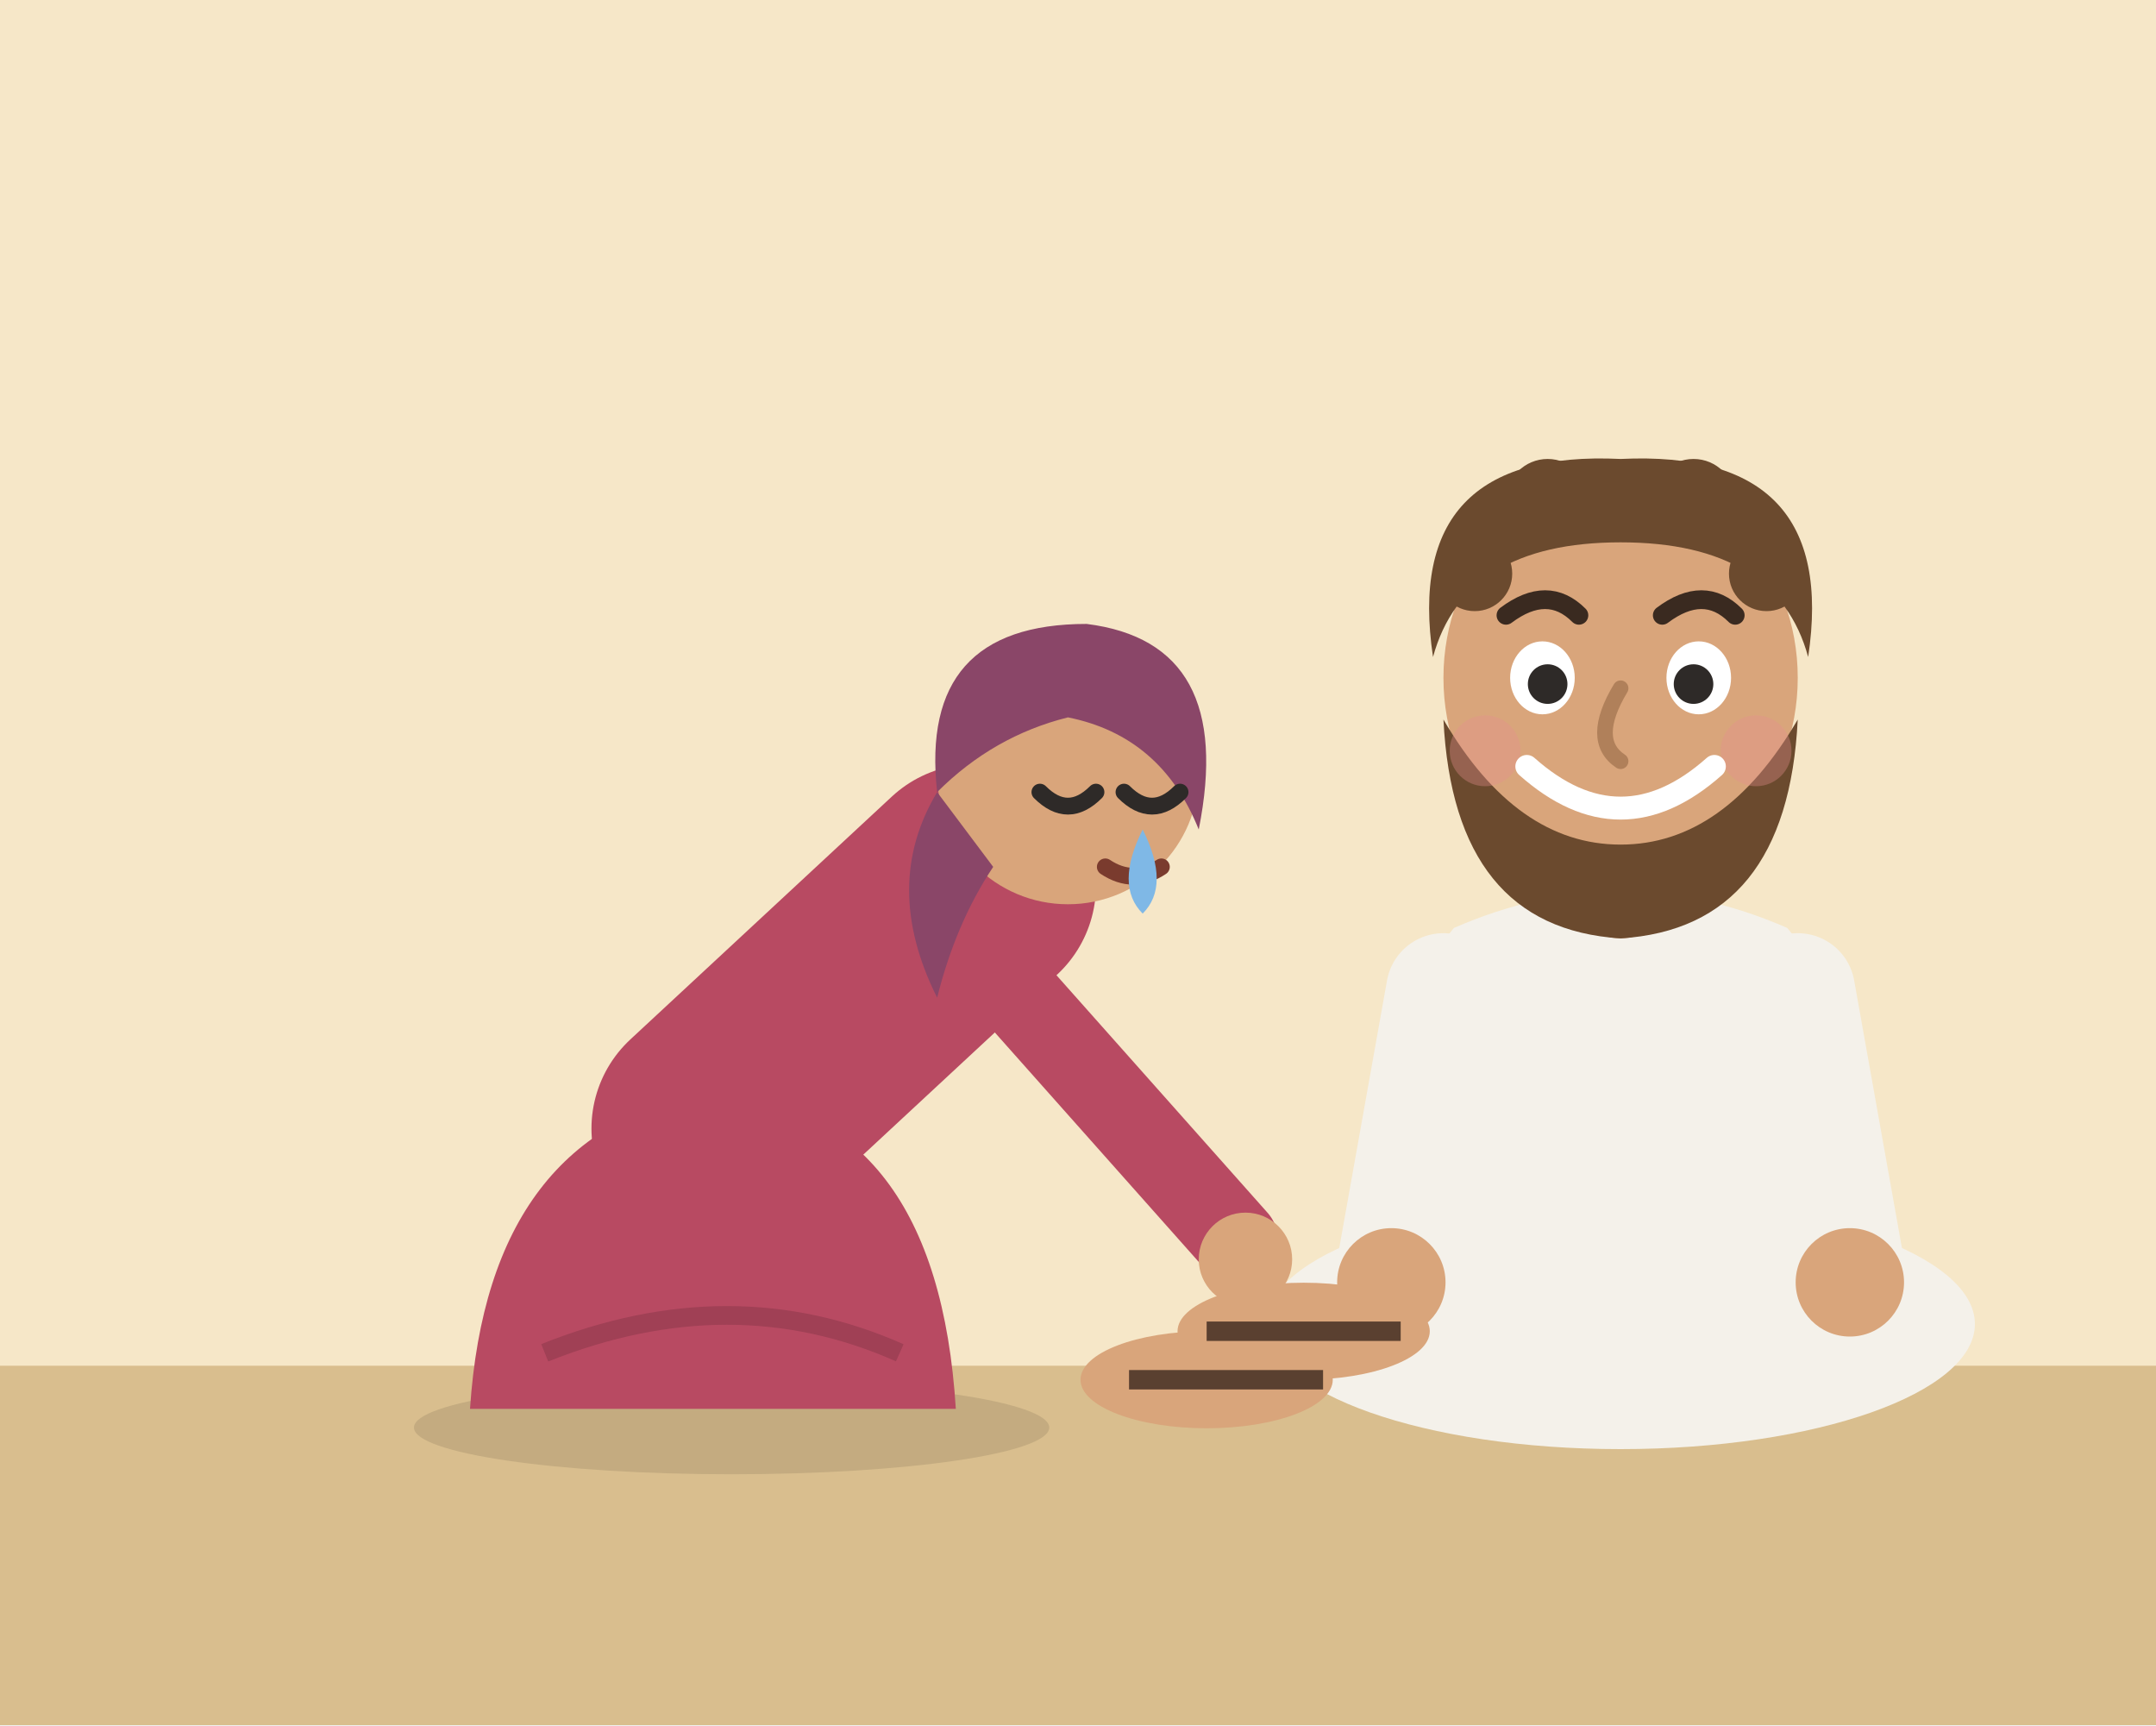
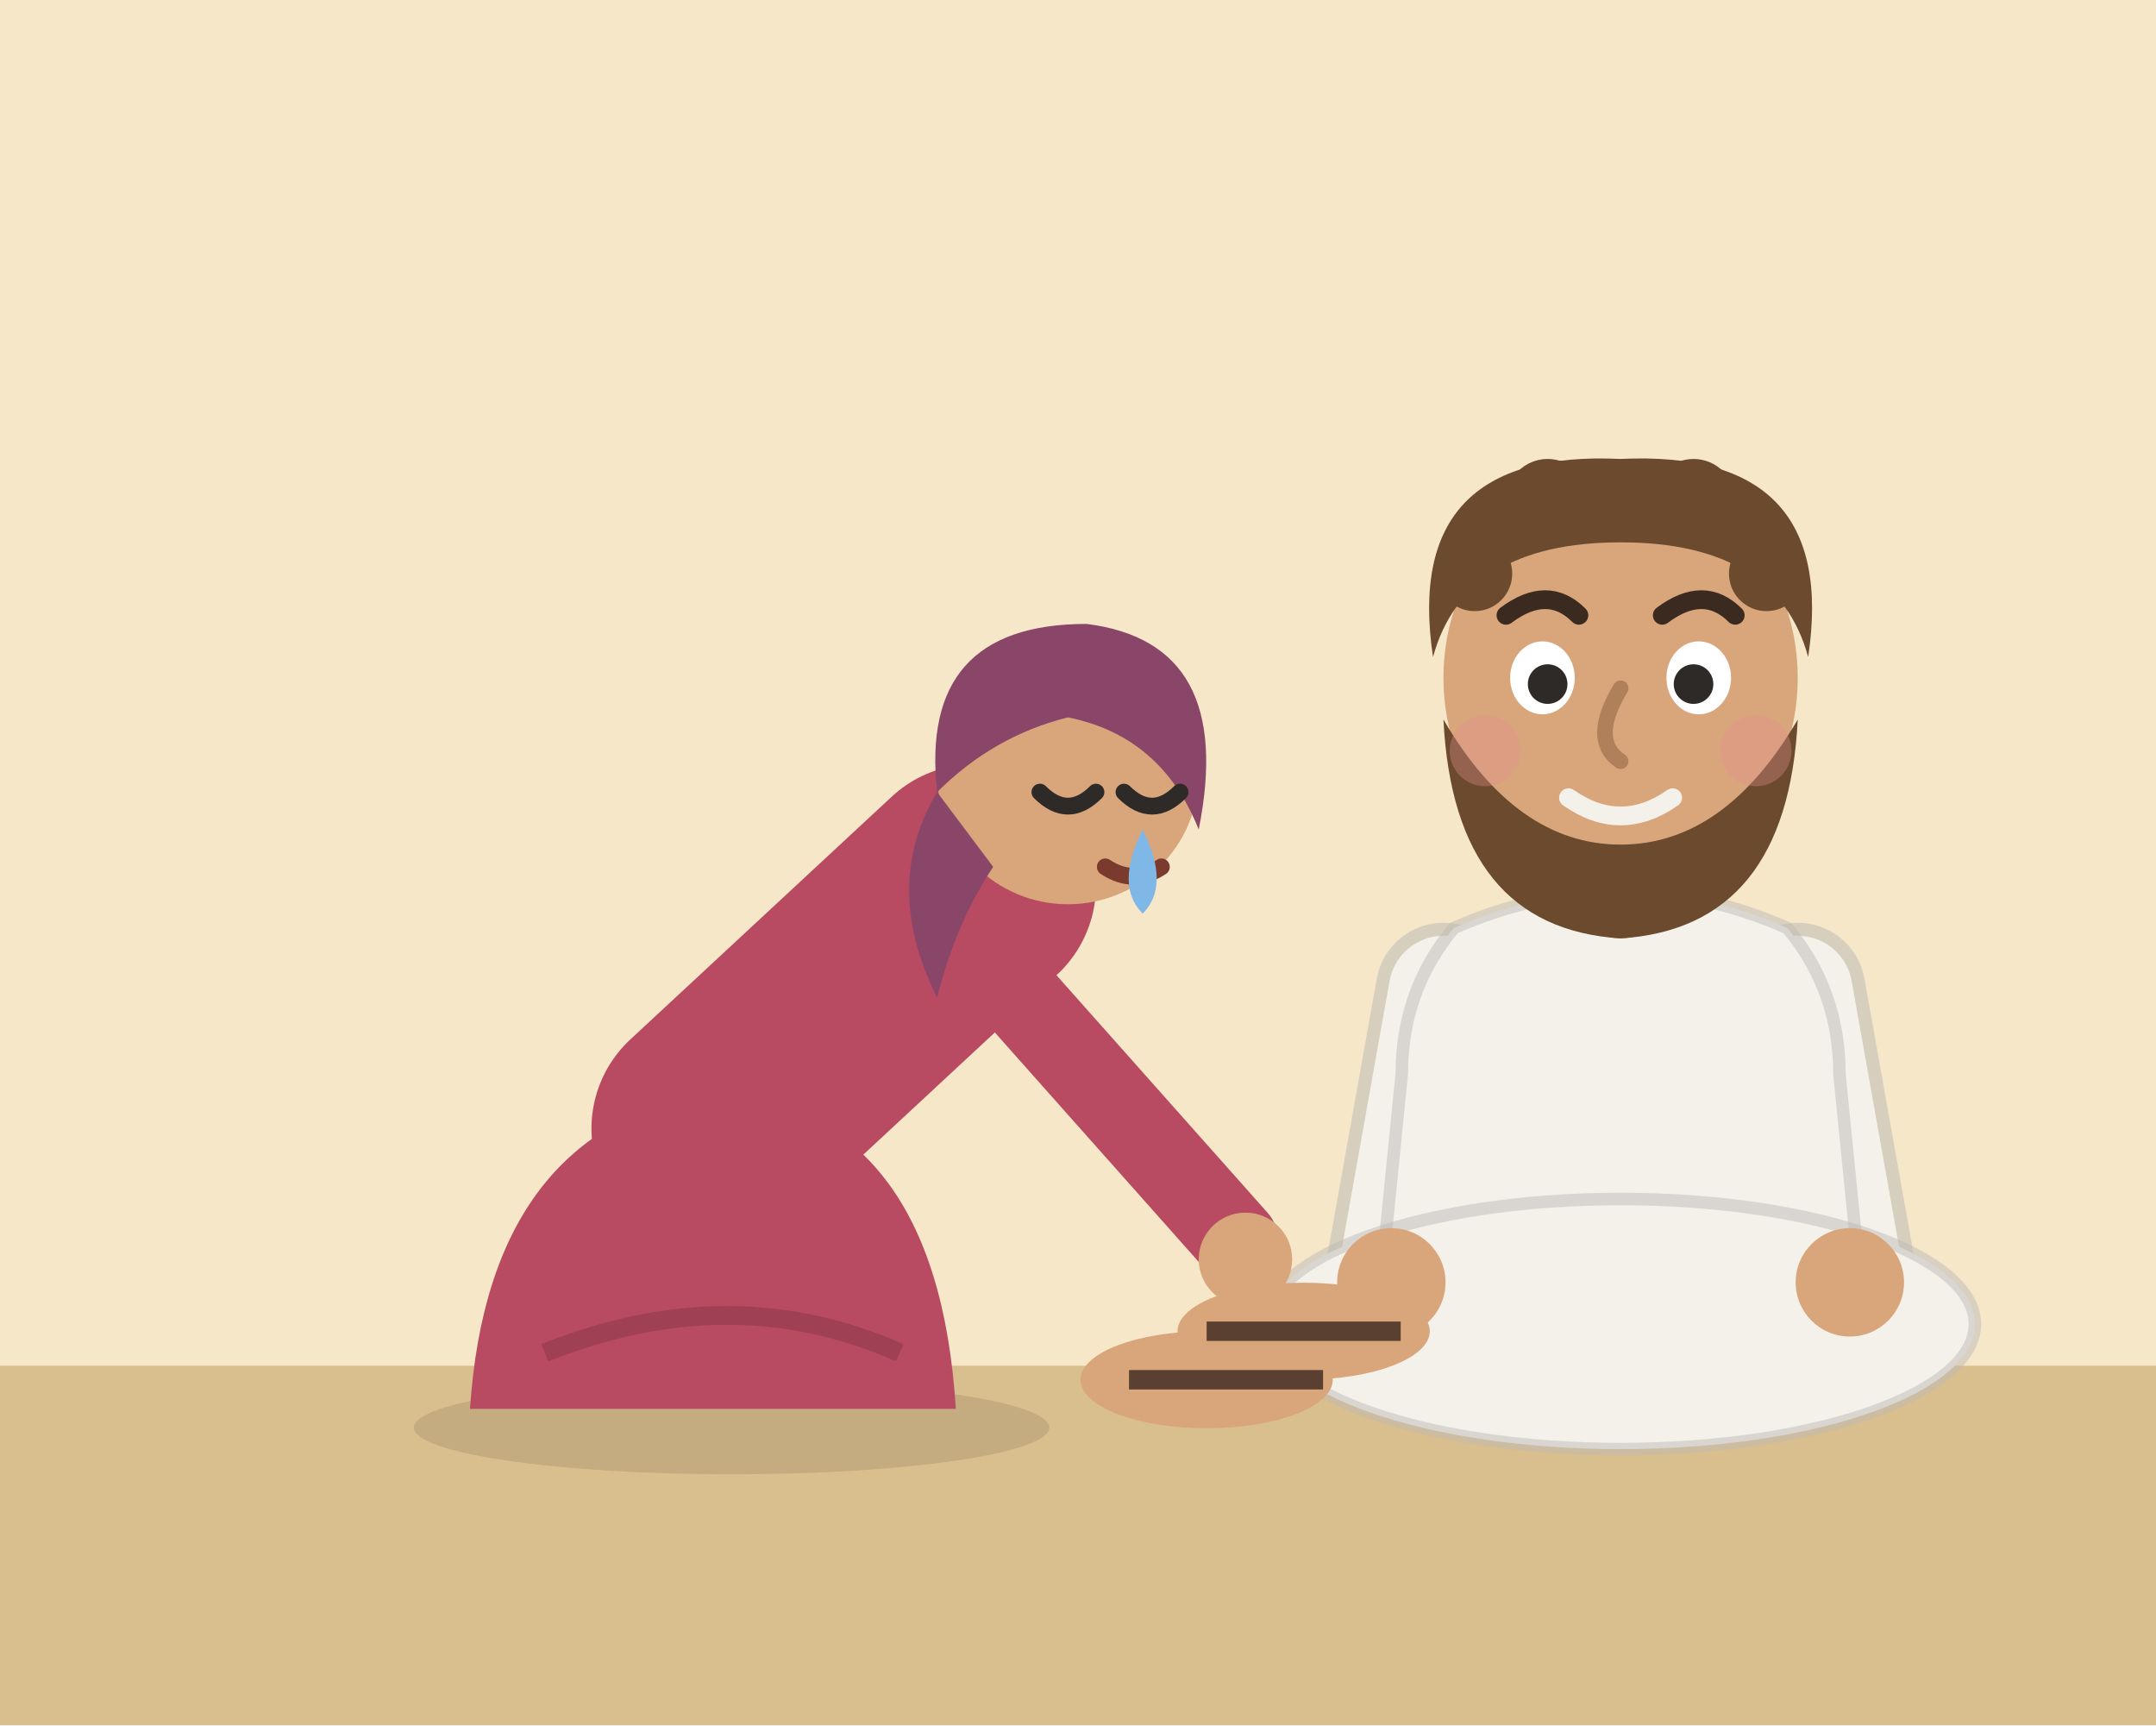
<svg xmlns="http://www.w3.org/2000/svg" viewBox="0 0 300 240">
  <rect width="300" height="240" fill="#F6E7C8" />
  <rect y="190" width="300" height="50" fill="#D9BE8E" />
  <g transform="translate(182,53.7) scale(1.45)">
-     <line x1="13" y1="58" x2="8" y2="86" stroke="#F4F1EA" stroke-width="11" stroke-linecap="round" />
-     <line x1="47" y1="58" x2="52" y2="86" stroke="#F4F1EA" stroke-width="11" stroke-linecap="round" />
+     <line x1="13" y1="58" x2="8" y2="86" stroke="#BEBBB6" stroke-width="13" stroke-linecap="round" opacity=".55" />
+     <line x1="13" y1="58" x2="8" y2="86" stroke="#F4F1EA" stroke-width="10.5" stroke-linecap="round" />
+     <line x1="47" y1="58" x2="52" y2="86" stroke="#BEBBB6" stroke-width="13" stroke-linecap="round" opacity=".55" />
+     <line x1="47" y1="58" x2="52" y2="86" stroke="#F4F1EA" stroke-width="10.5" stroke-linecap="round" />
    <rect x="25" y="40" width="10" height="14" rx="4" fill="#BA8D69" />
-     <path d="M14 52Q30 45 46 52Q51 58 51 66L53 86H7L9 66Q9 58 14 52Z" fill="#F4F1EA" />
-     <ellipse cx="30" cy="90" rx="34" ry="12" fill="#F4F1EA" />
+     <path d="M14 52Q30 45 46 52Q51 58 51 66L53 86H7L9 66Q9 58 14 52Z" fill="#F4F1EA" stroke="#BEBBB6" stroke-width="1.2" stroke-opacity=".5" />
+     <ellipse cx="30" cy="90" rx="34" ry="12" fill="#F4F1EA" stroke="#BEBBB6" stroke-width="1.2" stroke-opacity=".5" />
    <path d="M23 48Q30 58 37 48Z" fill="#BA8D69" />
    <circle cx="8" cy="86" r="5.2" fill="#D9A57B" />
    <circle cx="52" cy="86" r="5.2" fill="#D9A57B" />
    <ellipse cx="30" cy="28" rx="17" ry="19" fill="#D9A57B" />
    <path d="M12 26Q9 6 30 7Q51 6 48 26Q45 15 30 15Q15 15 12 26Z" fill="#6B4A2E" />
    <circle cx="16" cy="18" r="3.6" fill="#6B4A2E" />
    <circle cx="44" cy="18" r="3.6" fill="#6B4A2E" />
    <circle cx="23" cy="11" r="4" fill="#6B4A2E" />
    <circle cx="37" cy="11" r="4" fill="#6B4A2E" />
    <path d="M13 32Q14 52 30 53Q46 52 47 32Q40 44 30 44Q20 44 13 32Z" fill="#6B4A2E" />
    <ellipse cx="22.5" cy="28" rx="3.1" ry="3.5" fill="#fff" />
    <ellipse cx="37.5" cy="28" rx="3.1" ry="3.5" fill="#fff" />
    <circle cx="23" cy="28.6" r="1.9" fill="#2E2A28" />
    <circle cx="37" cy="28.6" r="1.9" fill="#2E2A28" />
    <circle cx="17" cy="35" r="3.4" fill="#E58E8E" opacity=".35" />
    <circle cx="43" cy="35" r="3.4" fill="#E58E8E" opacity=".35" />
    <path d="M30 29q-3 5 0 7" stroke="#B0805A" stroke-width="1.5" fill="none" stroke-linecap="round" />
-     <path d="M21 36.5q9 8 18 0" stroke="#FFFFFF" stroke-width="2.2" fill="none" stroke-linecap="round" />
+     <path d="M25 39.5q5 3.5 10 0" stroke="#F4F1EA" stroke-width="1.8" fill="none" stroke-linecap="round" />
    <path d="M19 22q4-3 7 0M34 22q4-3 7 0" stroke="#3A2A20" stroke-width="1.8" fill="none" stroke-linecap="round" />
  </g>
  <g transform="translate(176,196) scale(1.35,1.35)">
    <ellipse cx="-6" cy="-3" rx="13" ry="5" fill="#D9A57B" />
    <ellipse cx="4" cy="-8" rx="13" ry="5" fill="#D9A57B" />
    <path d="M-14 -3h20M-6 -8h20" stroke="#5A4030" stroke-width="2" />
  </g>
  <g transform="translate(101.8,196) scale(1.3)">
    <ellipse cx="0" cy="2" rx="34" ry="5" fill="#000" opacity=".1" />
    <path d="M-28 0Q-26 -30 -2 -34Q22 -32 24 0Z" fill="#B84A62" />
    <path d="M-20 -6Q0 -14 18 -6" stroke="#8F394C" stroke-width="2" fill="none" opacity=".6" />
    <line x1="-2" y1="-30" x2="26" y2="-56" stroke="#B84A62" stroke-width="26" stroke-linecap="round" />
    <line x1="22" y1="-54" x2="54" y2="-18" stroke="#B84A62" stroke-width="9" stroke-linecap="round" />
    <circle cx="55" cy="-16" r="5" fill="#D9A57B" />
    <circle cx="36" cy="-68" r="14" fill="#D9A57B" />
    <path d="M22 -66Q20 -84 38 -84Q54 -82 50 -62Q46 -72 36 -74Q28 -72 22 -66ZM22 -66Q16 -56 22 -44Q24 -52 28 -58Z" fill="#8A4668" />
    <path d="M33 -66q3 3 6 0M42 -66q3 3 6 0" stroke="#2E2A28" stroke-width="1.8" fill="none" stroke-linecap="round" />
    <path d="M40 -58q3 2 6 0" stroke="#7A3B2E" stroke-width="1.8" fill="none" stroke-linecap="round" />
    <path d="M44 -62q-3 6 0 9q3-3 0-9z" fill="#7FB8E6" />
  </g>
</svg>
